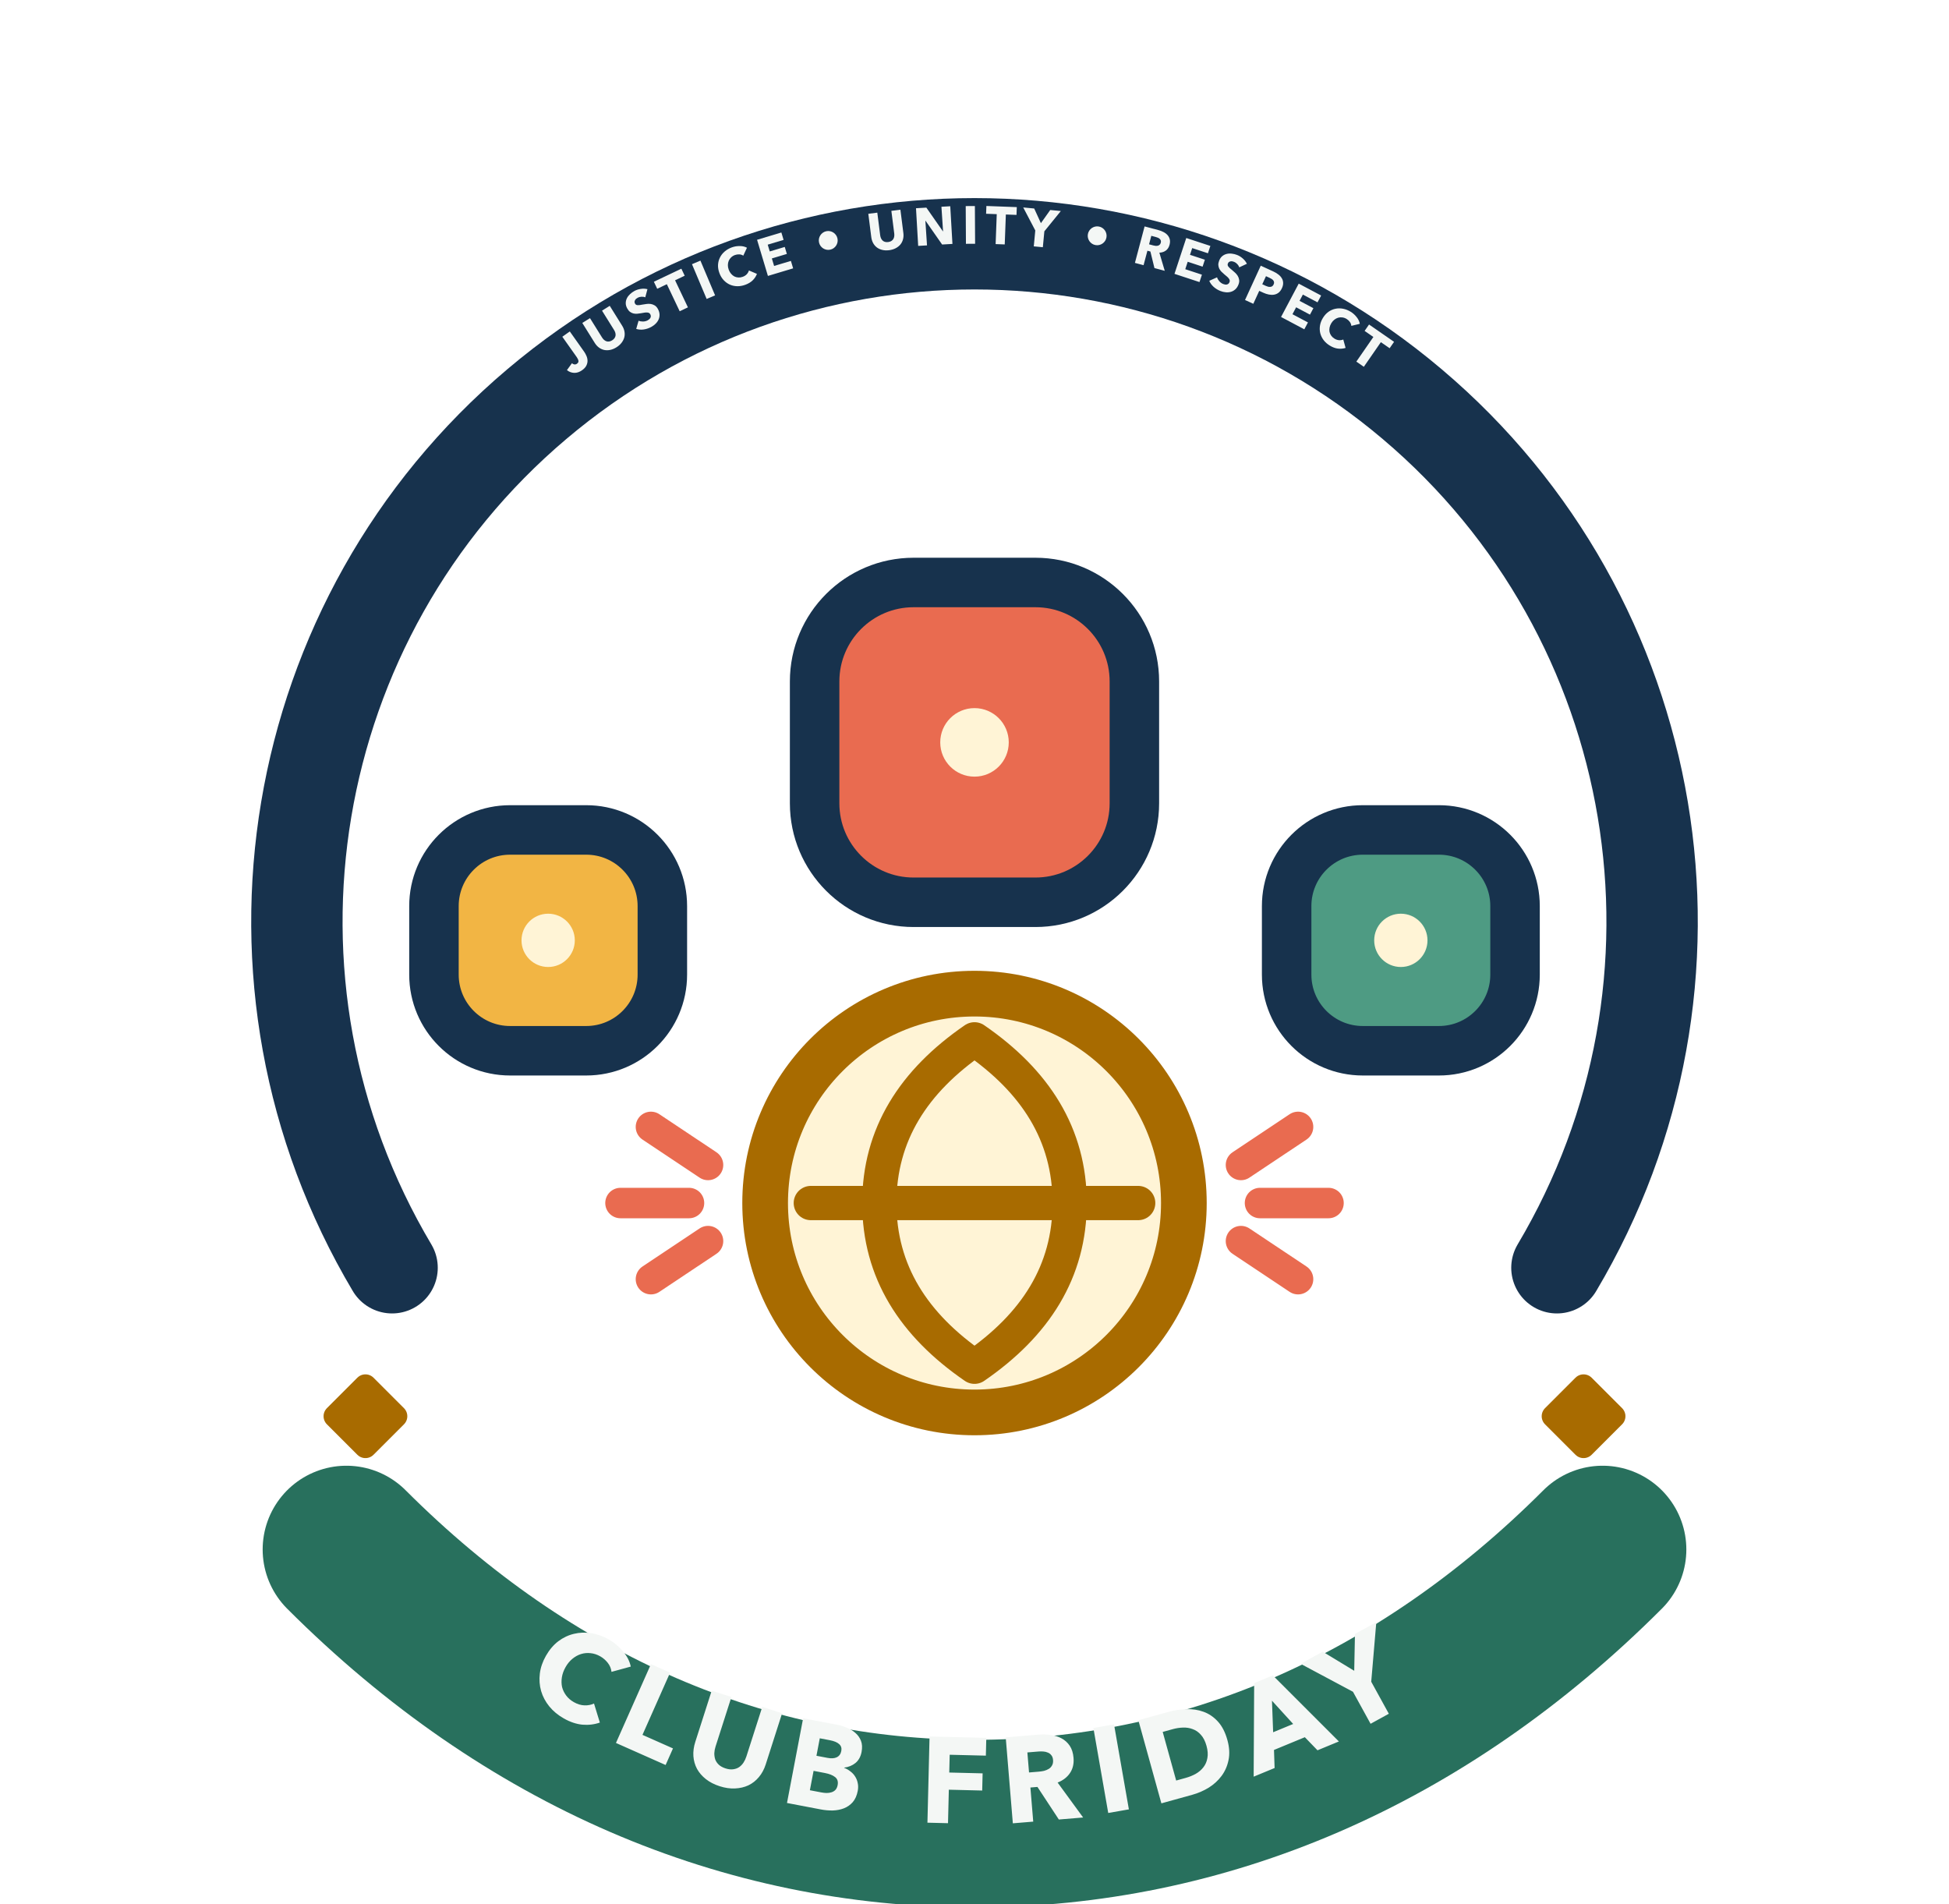
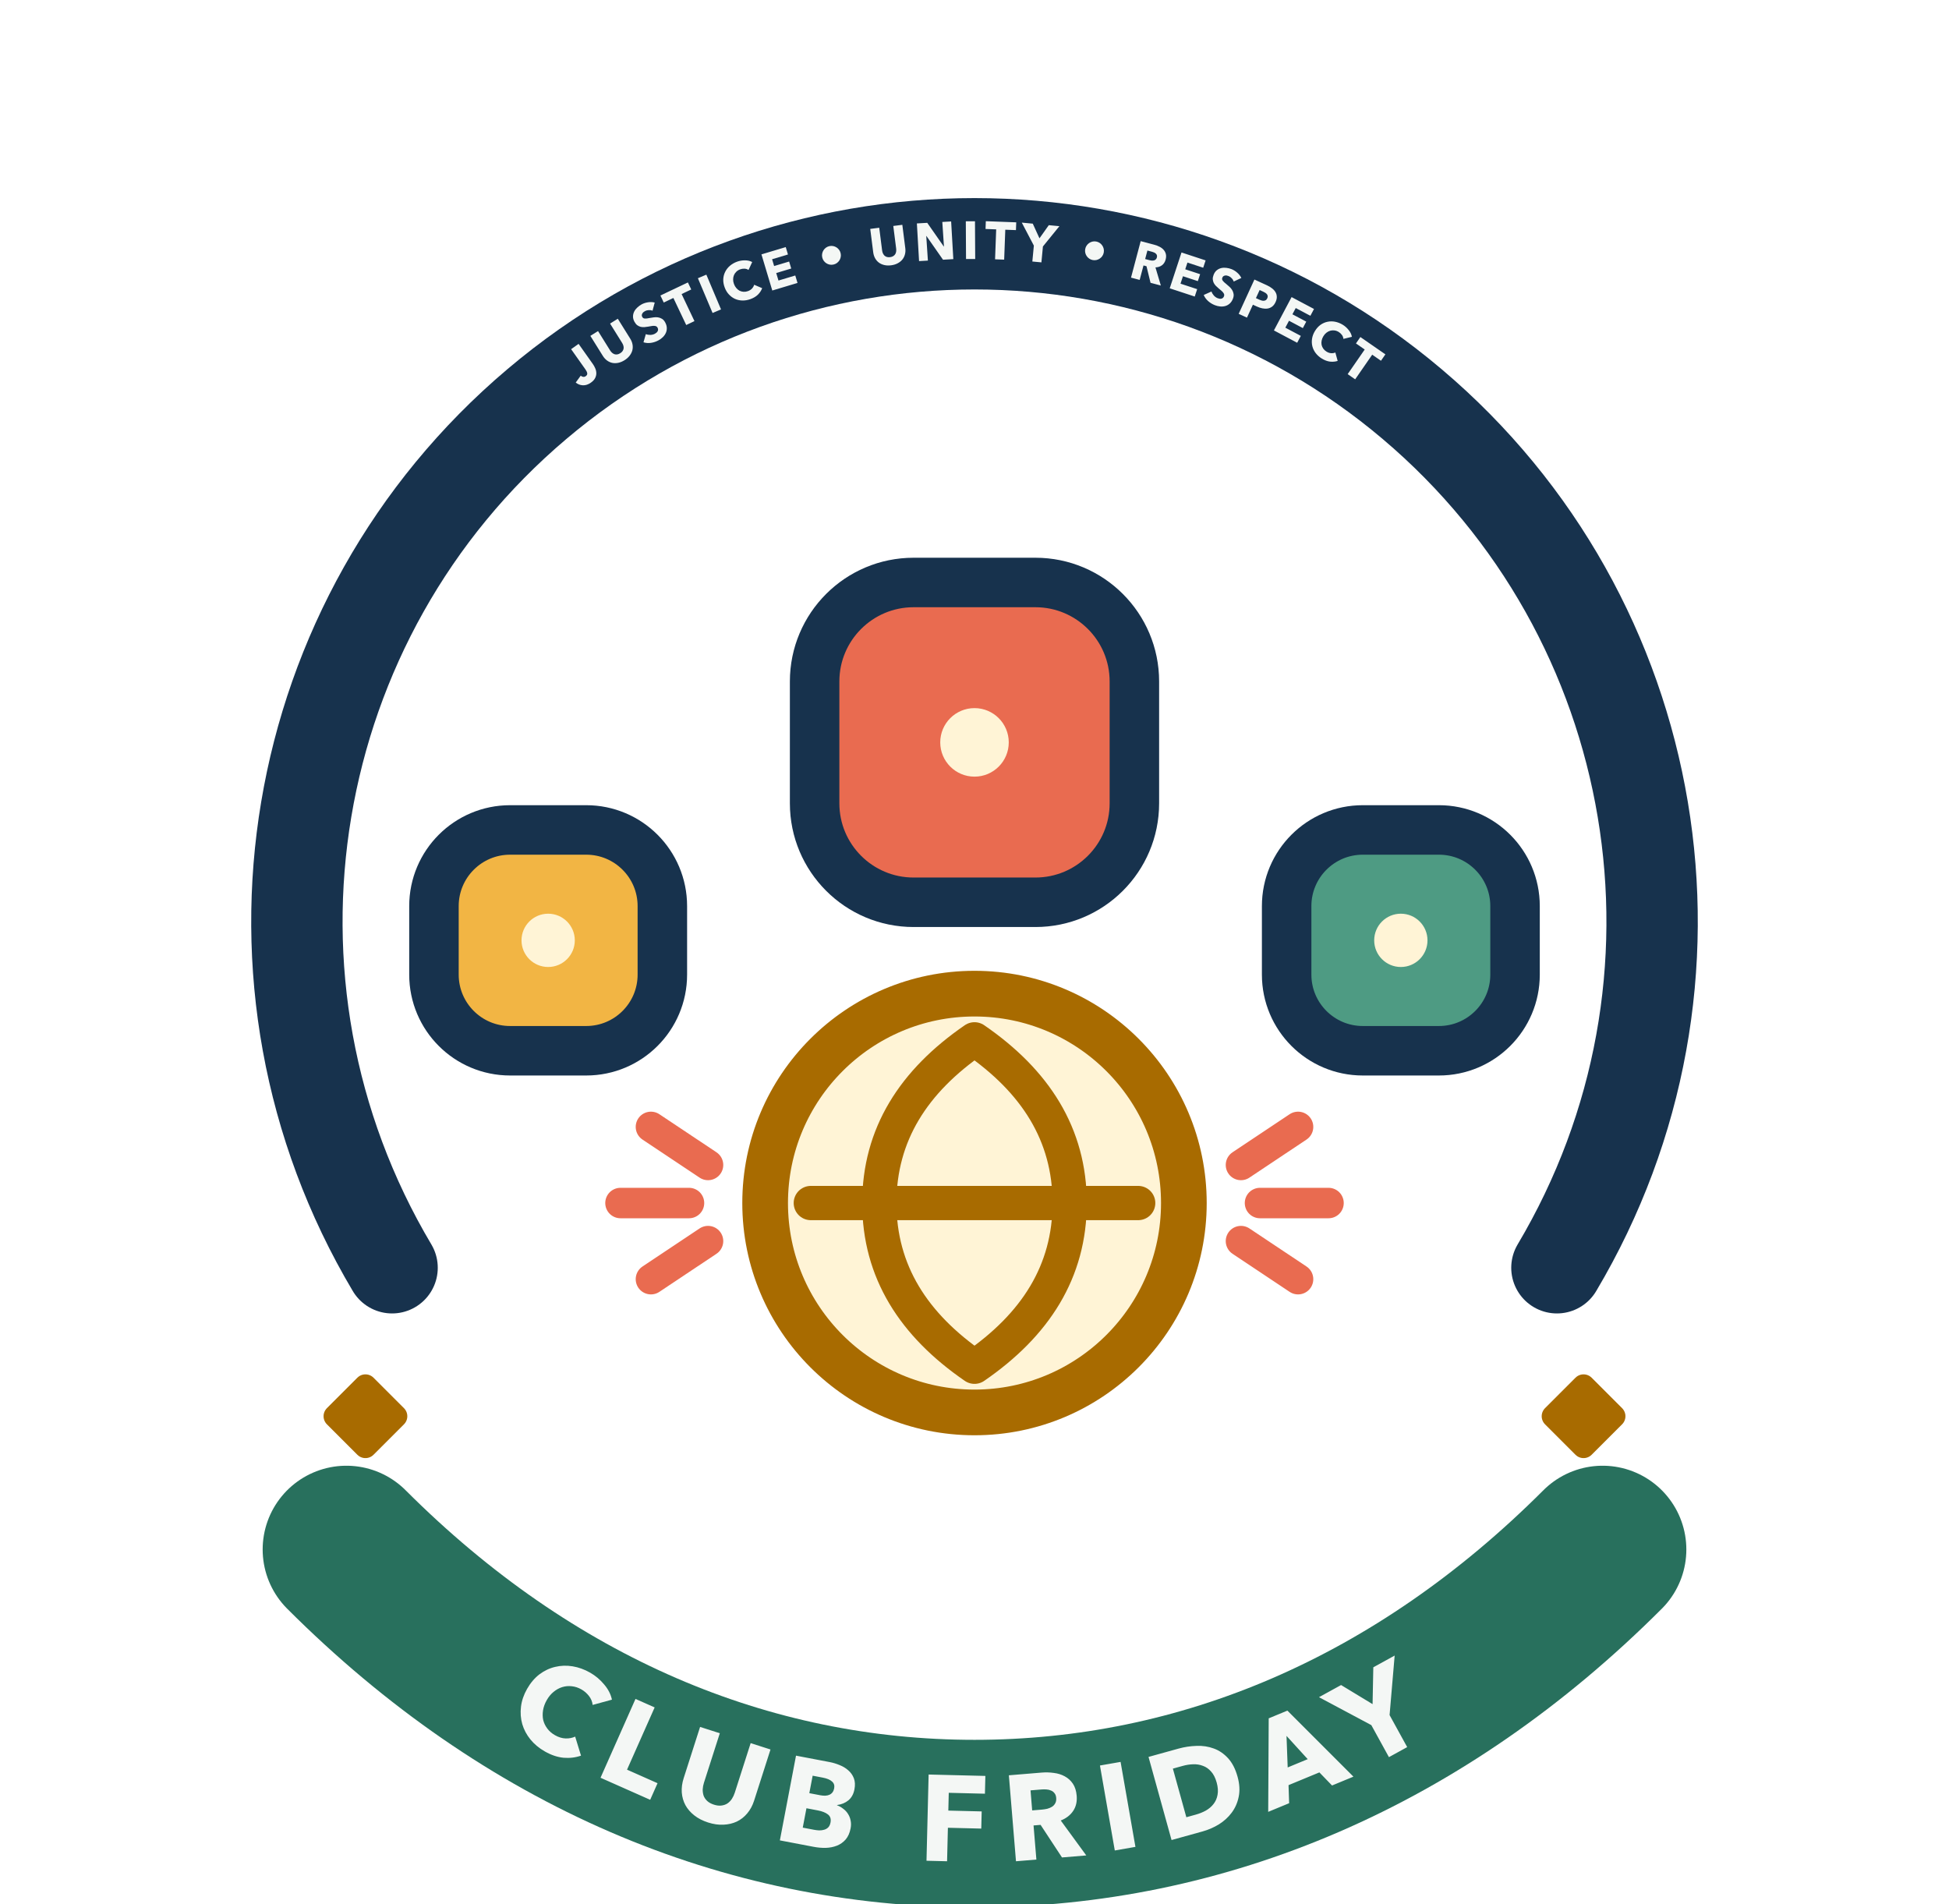
<svg xmlns="http://www.w3.org/2000/svg" viewBox="0 0 512 500" role="img" aria-labelledby="title desc" version="1.1" id="svg15">
  <g stroke="#17324D" stroke-width="13" stroke-linecap="round" stroke-linejoin="round" id="g8">
    <path fill="none" stroke="#17324D" d="M103 333a178 178 0 1 1 306 0" id="path1" />
    <g id="younger-member" aria-label="younger-member">
      <rect x="114" y="218" width="60" height="58" rx="20" fill="#F2B544" stroke="#17324D" id="rect1" />
      <circle cx="144" cy="247" r="7" fill="#FFF4D6" stroke="none" id="circle1" />
    </g>
    <g id="adult-member" aria-label="adult-member">
      <rect x="214" y="153" width="84" height="84" rx="26" fill="#E96B50" stroke="#17324D" id="rect2" />
      <circle cx="256" cy="195" r="9" fill="#FFF4D6" stroke="none" id="circle2" />
    </g>
    <g id="older-member" aria-label="older-member">
      <rect x="338" y="218" width="60" height="58" rx="20" fill="#4E9B83" stroke="#17324D" id="rect3" />
      <circle cx="368" cy="247" r="7" fill="#FFF4D6" stroke="none" id="circle3" />
    </g>
    <circle cx="256" cy="316" r="55" fill="#FFF4D6" stroke="#A86B00" stroke-width="12" id="circle4" />
    <path fill="none" stroke="#A86B00" stroke-width="9" d="M256 273c-16 11-25 25-25 43s9 32 25 43m0-86c16 11 25 25 25 43s-9 32-25 43m-43-43h86" id="path4" />
    <path fill="none" stroke="#E96B50" stroke-width="8" d="M181 316h-18M186 306l-15-10M186 326l-15 10M331 316h18M326 306l15-10M326 326l15 10" id="path5" />
    <path fill="none" stroke="#28705D" d="M91 407c48 48 105 72 165 72s117-24 165-72" id="path6" />
    <path fill="#A86B00" stroke="#A86B00" stroke-width="6" d="m96 364 8 8-8 8-8-8z" id="path7" />
    <path fill="#A86B00" stroke="#A86B00" stroke-width="6" d="m416 364 8 8-8 8-8-8z" id="path8" />
  </g>
  <defs id="defs8">
    <path id="motto-arc" d="M103 333a178 178 0 1 1 306 0" />
    <path id="name-arc" d="M91 407c48 48 105 72 165 72s117-24 165-72" />
  </defs>
  <path d="M103 333a178 178 0 1 1 306 0" fill="none" stroke="#17324D" stroke-width="24" stroke-linecap="round" id="path9" />
  <path d="M91 407c48 48 105 72 165 72s117-24 165-72" fill="none" stroke="#28705D" stroke-width="44" stroke-linecap="round" id="path10" />
  <g font-family="Avenir Next, Trebuchet MS, Arial, sans-serif" text-anchor="middle" id="g15">
    <g id="text14" style="font-weight:700;font-size:14px;letter-spacing:1.5" aria-label="JUSTICE•UNITY•RESPECT">
-       <path style="fill:#f4f7f5" d="m 153.457,92.387 q 0.34,0.48 0.597,1.087 0.269,0.598 0.287,1.254 0.022,0.636 -0.302,1.294 -0.312,0.65 -1.135,1.232 -1.029,0.728 -2.086,0.687 -1.066,-0.052 -1.885,-0.724 l 1.313,-1.804 q 0.306,0.263 0.65,0.312 0.355,0.041 0.663,-0.178 0.48,-0.34 0.394,-0.776 -0.074,-0.445 -0.455,-0.982 l -3.777,-5.337 1.966,-1.391 3.769,5.325 z m 9.99,-6.817 q 0.474,0.76 0.605,1.553 0.136,0.773 -0.058,1.521 -0.201,0.736 -0.723,1.408 -0.51,0.664 -1.329,1.175 -0.832,0.519 -1.652,0.684 -0.821,0.165 -1.558,0.015 -0.745,-0.163 -1.379,-0.625 -0.642,-0.474 -1.116,-1.234 l -3.267,-5.239 2.02,-1.259 3.163,5.073 q 0.215,0.345 0.491,0.602 0.288,0.25 0.621,0.388 0.338,0.119 0.724,0.076 0.398,-0.05 0.825,-0.317 0.428,-0.267 0.636,-0.594 0.22,-0.335 0.262,-0.691 0.035,-0.368 -0.075,-0.729 -0.109,-0.361 -0.324,-0.705 l -3.163,-5.073 2.031,-1.267 3.267,5.239 z m 6.065,-7.47 q -0.458,-0.198 -1.008,-0.154 -0.544,0.025 -0.95,0.245 -0.209,0.114 -0.411,0.271 -0.189,0.15 -0.301,0.355 -0.119,0.192 -0.148,0.431 -0.024,0.22 0.116,0.478 0.12,0.221 0.287,0.322 0.179,0.094 0.411,0.111 0.245,0.011 0.544,-0.025 0.293,-0.047 0.654,-0.116 0.523,-0.093 1.103,-0.169 0.573,-0.088 1.127,-0.007 0.554,0.082 1.053,0.384 0.492,0.29 0.846,0.942 0.407,0.751 0.425,1.458 0.023,0.688 -0.251,1.299 -0.274,0.611 -0.783,1.11 -0.509,0.5 -1.149,0.847 -0.935,0.508 -1.982,0.662 -1.054,0.142 -1.96,-0.147 l 0.616,-2.151 q 0.534,0.22 1.197,0.21 0.669,-0.029 1.186,-0.309 0.234,-0.127 0.429,-0.296 0.195,-0.169 0.295,-0.367 0.112,-0.204 0.11,-0.442 -0.002,-0.238 -0.142,-0.496 -0.134,-0.246 -0.35,-0.352 -0.217,-0.105 -0.524,-0.114 -0.302,-0.027 -0.706,0.049 -0.399,0.057 -0.903,0.156 -0.492,0.092 -0.998,0.128 -0.494,0.029 -0.967,-0.08 -0.468,-0.128 -0.885,-0.427 -0.412,-0.318 -0.732,-0.909 -0.394,-0.726 -0.379,-1.403 0.015,-0.677 0.314,-1.27 0.299,-0.593 0.822,-1.068 0.516,-0.487 1.131,-0.821 0.738,-0.401 1.648,-0.544 0.922,-0.15 1.788,0.065 z m 7.83,-4.475 3.375,7.107 -2.163,1.027 -3.375,-7.107 -2.529,1.201 -0.877,-1.846 7.221,-3.43 0.877,1.846 z m 8.296,4.901 -3.856,-9.131 2.218,-0.937 3.856,9.131 z m 13.21,-6.586 q -0.358,0.936 -1.11,1.689 -0.758,0.74 -1.941,1.174 -1.078,0.395 -2.128,0.377 -1.037,-0.022 -1.944,-0.421 -0.911,-0.412 -1.625,-1.179 -0.714,-0.767 -1.114,-1.858 -0.41,-1.117 -0.361,-2.164 0.062,-1.052 0.514,-1.933 0.447,-0.895 1.242,-1.574 0.795,-0.679 1.86,-1.069 0.986,-0.361 2.062,-0.353 1.085,-0.01 1.922,0.444 l -0.966,2.084 q -0.474,-0.318 -1.064,-0.341 -0.59,-0.022 -1.129,0.175 -0.592,0.217 -1.009,0.623 -0.409,0.389 -0.624,0.9 -0.215,0.511 -0.22,1.109 -0.009,0.585 0.217,1.203 0.231,0.631 0.621,1.084 0.39,0.454 0.871,0.709 0.49,0.238 1.053,0.27 0.563,0.032 1.142,-0.18 0.67,-0.246 1.074,-0.692 0.403,-0.446 0.551,-0.977 l 2.104,0.899 z m 2.883,0.537 -2.85,-9.493 6.383,-1.916 0.584,1.944 -4.17,1.252 0.535,1.783 3.942,-1.183 0.551,1.837 -3.942,1.183 0.592,1.971 4.412,-1.324 0.588,1.958 z" id="path15" />
-       <path style="fill:#f4f7f5" d="m 220,62.637 q 0.109,0.506 0.011,0.986 -0.098,0.479 -0.355,0.878 -0.258,0.399 -0.655,0.685 -0.397,0.286 -0.903,0.395 -0.506,0.109 -0.986,0.011 -0.479,-0.098 -0.878,-0.355 -0.399,-0.258 -0.685,-0.655 -0.286,-0.397 -0.395,-0.903 -0.109,-0.506 -0.011,-0.986 0.098,-0.479 0.355,-0.878 0.258,-0.399 0.655,-0.685 0.397,-0.286 0.903,-0.395 0.506,-0.109 0.986,-0.011 0.479,0.098 0.878,0.355 0.399,0.258 0.685,0.655 0.286,0.397 0.395,0.903 z" id="path16" />
-       <path style="fill:#f4f7f5" d="m 237.314,61.208 q 0.113,0.889 -0.099,1.664 -0.2,0.759 -0.688,1.358 -0.49,0.584 -1.245,0.977 -0.741,0.39 -1.699,0.512 -0.972,0.124 -1.787,-0.069 -0.815,-0.193 -1.422,-0.638 -0.609,-0.459 -0.992,-1.144 -0.385,-0.699 -0.498,-1.588 l -0.778,-6.125 2.361,-0.3 0.754,5.93 q 0.051,0.403 0.194,0.752 0.157,0.347 0.402,0.612 0.258,0.25 0.626,0.372 0.382,0.121 0.882,0.057 0.5,-0.064 0.826,-0.274 0.34,-0.213 0.527,-0.519 0.185,-0.32 0.236,-0.693 0.051,-0.373 1.7e-4,-0.776 l -0.754,-5.93 2.375,-0.302 0.778,6.125 z m 10.18,3.019 -4.358,-6.24 -0.042,0.002 0.431,6.468 -2.32,0.134 -0.573,-9.895 2.725,-0.158 4.343,6.227 0.042,-0.002 -0.43,-6.454 2.32,-0.134 0.573,9.895 z m 6.257,-0.184 -0.058,-9.912 2.408,-0.014 0.058,9.912 z m 10.486,-7.7 -0.295,7.862 -2.392,-0.09 0.295,-7.862 -2.798,-0.105 0.076,-2.043 7.988,0.299 -0.076,2.043 z m 10.114,4.413 -0.397,4.181 -2.383,-0.226 0.397,-4.181 -3.168,-6.038 2.885,0.274 1.758,3.851 2.451,-3.452 2.787,0.264 z" id="path17" />
-       <path style="fill:#f4f7f5" d="m 290.662,62.373 q -0.091,0.51 -0.363,0.916 -0.272,0.406 -0.662,0.678 -0.39,0.272 -0.865,0.386 -0.476,0.114 -0.985,0.023 -0.51,-0.091 -0.916,-0.363 -0.406,-0.272 -0.678,-0.662 -0.272,-0.39 -0.386,-0.865 -0.114,-0.476 -0.023,-0.985 0.091,-0.51 0.363,-0.916 0.272,-0.406 0.662,-0.678 0.39,-0.272 0.865,-0.386 0.476,-0.114 0.985,-0.023 0.51,0.091 0.916,0.363 0.406,0.272 0.678,0.662 0.272,0.39 0.386,0.865 0.114,0.476 0.023,0.985 z" id="path18" />
-       <path style="fill:#f4f7f5" d="m 303.271,70.416 -1.062,-4.352 -0.785,-0.208 -1.009,3.802 -2.273,-0.603 2.542,-9.581 3.654,0.969 q 0.69,0.183 1.3,0.504 0.627,0.311 1.052,0.786 0.438,0.478 0.602,1.116 0.164,0.637 -0.055,1.463 -0.258,0.974 -0.962,1.497 -0.704,0.523 -1.713,0.56 l 1.416,4.764 z m 1.668,-6.669 q 0.09,-0.338 -0.005,-0.581 -0.078,-0.252 -0.279,-0.422 -0.184,-0.179 -0.458,-0.295 -0.26,-0.112 -0.517,-0.181 l -1.231,-0.327 -0.592,2.233 1.096,0.291 q 0.284,0.075 0.593,0.114 0.312,0.025 0.588,-0.032 0.276,-0.057 0.486,-0.248 0.223,-0.187 0.32,-0.552 z m 3.595,8.184 3.096,-9.416 6.331,2.082 -0.634,1.928 -4.136,-1.36 -0.582,1.769 3.91,1.286 -0.599,1.822 -3.91,-1.286 -0.643,1.955 4.376,1.439 -0.638,1.942 z m 17.016,-1.702 q -0.144,-0.477 -0.531,-0.87 -0.369,-0.4 -0.8,-0.569 -0.222,-0.087 -0.472,-0.14 -0.237,-0.048 -0.465,-0.002 -0.223,0.033 -0.425,0.164 -0.184,0.124 -0.291,0.397 -0.092,0.235 -0.062,0.427 0.043,0.197 0.18,0.386 0.15,0.194 0.369,0.4 0.225,0.193 0.51,0.425 0.408,0.34 0.84,0.735 0.437,0.382 0.732,0.858 0.295,0.476 0.385,1.053 0.095,0.563 -0.175,1.254 -0.311,0.795 -0.841,1.264 -0.511,0.461 -1.155,0.645 -0.643,0.184 -1.354,0.116 -0.71,-0.068 -1.388,-0.333 -0.991,-0.388 -1.784,-1.089 -0.788,-0.714 -1.15,-1.593 l 2.042,-0.914 q 0.176,0.55 0.611,1.051 0.453,0.493 1.001,0.708 0.248,0.097 0.503,0.137 0.255,0.04 0.47,-0.011 0.228,-0.046 0.409,-0.201 0.181,-0.155 0.288,-0.428 0.102,-0.261 0.043,-0.494 -0.059,-0.234 -0.25,-0.474 -0.173,-0.248 -0.492,-0.509 -0.301,-0.268 -0.701,-0.59 -0.387,-0.317 -0.741,-0.681 -0.341,-0.359 -0.562,-0.791 -0.203,-0.44 -0.244,-0.952 -0.022,-0.52 0.223,-1.146 0.301,-0.769 0.828,-1.194 0.527,-0.425 1.173,-0.578 0.646,-0.153 1.346,-0.059 0.705,0.081 1.357,0.336 0.782,0.306 1.478,0.91 0.709,0.608 1.102,1.409 z m 11.211,5.469 q -0.362,0.789 -0.906,1.202 -0.538,0.4 -1.186,0.503 -0.648,0.103 -1.367,-0.042 -0.719,-0.145 -1.419,-0.466 l -1.082,-0.496 -1.558,3.398 -2.176,-0.998 4.133,-9.009 3.309,1.518 q 0.738,0.339 1.304,0.783 0.585,0.438 0.904,0.984 0.338,0.54 0.36,1.197 0.041,0.65 -0.315,1.426 z m -2.182,-0.985 q 0.146,-0.318 0.112,-0.58 -0.034,-0.262 -0.198,-0.476 -0.164,-0.214 -0.426,-0.38 -0.25,-0.161 -0.542,-0.295 l -0.954,-0.438 -0.975,2.125 0.916,0.42 q 0.305,0.14 0.609,0.218 0.303,0.078 0.578,0.049 0.287,-0.022 0.508,-0.167 0.226,-0.158 0.372,-0.476 z m 1.951,8.546 4.643,-8.757 5.888,3.122 -0.951,1.793 -3.847,-2.04 -0.872,1.645 3.636,1.928 -0.898,1.695 -3.636,-1.928 -0.964,1.818 4.069,2.158 -0.957,1.806 z m 16.956,8.126 q -0.955,0.303 -2.013,0.184 -1.051,-0.132 -2.127,-0.787 -0.981,-0.597 -1.621,-1.43 -0.628,-0.825 -0.882,-1.783 -0.246,-0.969 -0.09,-2.005 0.156,-1.036 0.76,-2.029 0.619,-1.016 1.468,-1.63 0.861,-0.607 1.832,-0.802 0.979,-0.207 2.005,-0.009 1.026,0.199 1.995,0.789 0.897,0.546 1.561,1.393 0.684,0.842 0.85,1.78 l -2.232,0.542 q -0.047,-0.569 -0.397,-1.045 -0.35,-0.475 -0.84,-0.774 -0.538,-0.328 -1.116,-0.401 -0.559,-0.078 -1.093,0.072 -0.534,0.15 -1.005,0.519 -0.463,0.357 -0.806,0.919 -0.349,0.574 -0.461,1.161 -0.112,0.588 -0.012,1.124 0.119,0.531 0.445,0.992 0.326,0.461 0.852,0.781 0.61,0.371 1.21,0.409 0.6,0.038 1.108,-0.178 l 0.607,2.206 z m 9.268,-1.509 -4.477,6.47 -1.969,-1.362 4.477,-6.47 -2.302,-1.593 1.163,-1.681 6.573,4.549 -1.163,1.681 z" id="path19" />
+       <path style="fill:#f4f7f5" d="m 155.767,95.652 q 0.34,0.48 0.597,1.087 0.269,0.598 0.287,1.254 0.022,0.636 -0.302,1.294 -0.312,0.65 -1.135,1.232 -1.029,0.728 -2.086,0.687 -1.066,-0.052 -1.885,-0.724 l 1.313,-1.804 q 0.306,0.263 0.65,0.312 0.355,0.041 0.663,-0.178 0.48,-0.34 0.394,-0.776 -0.074,-0.445 -0.455,-0.982 l -3.777,-5.337 1.966,-1.391 3.769,5.325 z m 9.796,-6.688 q 0.474,0.76 0.605,1.553 0.136,0.773 -0.058,1.521 -0.201,0.736 -0.723,1.408 -0.51,0.664 -1.329,1.175 -0.832,0.519 -1.652,0.684 -0.821,0.165 -1.558,0.015 -0.745,-0.163 -1.379,-0.625 -0.642,-0.474 -1.116,-1.234 l -3.267,-5.239 2.02,-1.259 3.163,5.073 q 0.215,0.345 0.491,0.602 0.288,0.25 0.621,0.388 0.338,0.119 0.724,0.076 0.398,-0.05 0.825,-0.317 0.428,-0.267 0.636,-0.594 0.22,-0.335 0.262,-0.691 0.035,-0.368 -0.075,-0.729 -0.109,-0.361 -0.324,-0.705 l -3.163,-5.073 2.031,-1.267 3.267,5.239 z m 5.857,-7.349 q -0.458,-0.198 -1.008,-0.154 -0.544,0.025 -0.95,0.245 -0.209,0.114 -0.411,0.271 -0.189,0.15 -0.301,0.355 -0.119,0.192 -0.148,0.431 -0.024,0.22 0.116,0.478 0.12,0.221 0.287,0.322 0.179,0.094 0.411,0.111 0.245,0.011 0.544,-0.025 0.293,-0.047 0.654,-0.116 0.523,-0.093 1.103,-0.169 0.573,-0.088 1.127,-0.007 0.554,0.082 1.053,0.384 0.492,0.29 0.846,0.942 0.407,0.751 0.425,1.458 0.023,0.688 -0.251,1.299 -0.274,0.611 -0.783,1.11 -0.509,0.5 -1.149,0.847 -0.935,0.508 -1.982,0.662 -1.054,0.142 -1.96,-0.147 l 0.616,-2.151 q 0.534,0.22 1.197,0.21 0.669,-0.029 1.186,-0.309 0.234,-0.127 0.429,-0.296 0.195,-0.169 0.295,-0.367 0.112,-0.204 0.11,-0.442 -0.002,-0.238 -0.142,-0.496 -0.134,-0.246 -0.35,-0.352 -0.217,-0.105 -0.524,-0.114 -0.302,-0.027 -0.706,0.049 -0.399,0.057 -0.903,0.156 -0.492,0.092 -0.998,0.128 -0.494,0.029 -0.967,-0.08 -0.468,-0.128 -0.885,-0.427 -0.412,-0.318 -0.732,-0.909 -0.394,-0.726 -0.379,-1.403 0.015,-0.677 0.314,-1.27 0.299,-0.593 0.822,-1.068 0.516,-0.487 1.131,-0.821 0.738,-0.401 1.648,-0.544 0.922,-0.15 1.788,0.065 z m 7.638,-4.377 3.375,7.107 -2.163,1.027 -3.375,-7.107 -2.529,1.201 -0.877,-1.846 7.221,-3.43 0.877,1.846 z m 8.136,4.973 -3.856,-9.131 2.218,-0.937 3.856,9.131 z M 200.224,75.696 q -0.358,0.936 -1.11,1.689 -0.758,0.74 -1.941,1.174 -1.078,0.395 -2.128,0.377 -1.037,-0.022 -1.944,-0.421 -0.911,-0.412 -1.625,-1.179 -0.714,-0.767 -1.113,-1.858 -0.41,-1.117 -0.361,-2.164 0.062,-1.052 0.514,-1.933 0.447,-0.895 1.242,-1.574 0.795,-0.679 1.86,-1.069 0.986,-0.361 2.062,-0.353 1.085,-0.01 1.922,0.444 l -0.966,2.084 q -0.474,-0.318 -1.064,-0.341 -0.59,-0.022 -1.129,0.175 -0.592,0.217 -1.009,0.623 -0.409,0.389 -0.624,0.9 -0.215,0.511 -0.22,1.109 -0.009,0.585 0.217,1.203 0.231,0.631 0.621,1.084 0.39,0.454 0.871,0.709 0.49,0.238 1.053,0.27 0.563,0.032 1.142,-0.18 0.67,-0.246 1.074,-0.692 0.403,-0.446 0.551,-0.977 l 2.104,0.899 z m 2.656,0.613 -2.85,-9.493 6.383,-1.916 0.584,1.944 -4.17,1.252 0.535,1.783 3.942,-1.183 0.551,1.837 -3.942,1.183 0.592,1.971 4.412,-1.324 0.588,1.958 z" id="path15" />
+       <path style="fill:#f4f7f5" d="m 220.84,66.548 q 0.109,0.506 0.011,0.986 -0.098,0.479 -0.355,0.878 -0.258,0.399 -0.655,0.685 -0.397,0.286 -0.903,0.395 -0.506,0.109 -0.986,0.011 -0.479,-0.098 -0.878,-0.355 -0.399,-0.258 -0.685,-0.655 -0.286,-0.397 -0.395,-0.903 -0.109,-0.506 -0.011,-0.986 0.098,-0.479 0.355,-0.878 0.258,-0.399 0.655,-0.685 0.397,-0.286 0.903,-0.395 0.506,-0.109 0.986,-0.011 0.479,0.098 0.878,0.355 0.399,0.258 0.685,0.655 0.286,0.397 0.395,0.903 z" id="path16" />
+       <path style="fill:#f4f7f5" d="m 237.819,65.176 q 0.113,0.889 -0.099,1.664 -0.2,0.759 -0.688,1.358 -0.49,0.584 -1.245,0.977 -0.741,0.39 -1.699,0.512 -0.972,0.124 -1.787,-0.069 -0.815,-0.193 -1.422,-0.638 -0.609,-0.459 -0.992,-1.144 -0.385,-0.699 -0.498,-1.588 l -0.778,-6.125 2.361,-0.3 0.754,5.93 q 0.051,0.403 0.194,0.752 0.157,0.347 0.402,0.612 0.258,0.25 0.626,0.372 0.382,0.121 0.882,0.057 0.5,-0.064 0.826,-0.274 0.34,-0.213 0.527,-0.519 0.185,-0.32 0.236,-0.693 0.051,-0.373 1.6e-4,-0.776 l -0.754,-5.93 2.375,-0.302 0.778,6.125 z m 9.907,3.044 -4.358,-6.24 -0.042,0.002 0.431,6.468 -2.32,0.134 -0.573,-9.895 2.725,-0.158 4.343,6.227 0.042,-0.002 -0.43,-6.454 2.32,-0.134 0.573,9.895 z m 6.05,-0.178 -0.058,-9.912 2.408,-0.014 0.058,9.912 z m 10.313,-7.703 -0.295,7.862 -2.392,-0.09 0.295,-7.862 -2.798,-0.105 0.076,-2.043 7.988,0.299 -0.076,2.043 z m 9.886,4.398 -0.397,4.181 -2.383,-0.226 0.397,-4.181 -3.168,-6.038 2.885,0.274 1.758,3.851 2.451,-3.452 2.787,0.264 z" id="path17" />
+       <path style="fill:#f4f7f5" d="m 289.958,66.311 q -0.091,0.51 -0.363,0.916 -0.272,0.406 -0.662,0.678 -0.39,0.272 -0.865,0.386 -0.476,0.114 -0.985,0.023 -0.51,-0.091 -0.916,-0.363 -0.406,-0.272 -0.678,-0.662 -0.272,-0.39 -0.386,-0.865 -0.114,-0.476 -0.023,-0.985 0.091,-0.51 0.363,-0.916 0.272,-0.406 0.662,-0.678 0.39,-0.272 0.865,-0.386 0.476,-0.114 0.985,-0.023 0.51,0.091 0.916,0.363 0.406,0.272 0.678,0.662 0.272,0.39 0.386,0.865 0.114,0.476 0.023,0.985 z" id="path18" />
+       <path style="fill:#f4f7f5" d="m 302.245,74.283 -1.062,-4.352 -0.785,-0.208 -1.009,3.802 -2.273,-0.603 2.542,-9.581 3.654,0.969 q 0.69,0.183 1.3,0.504 0.627,0.311 1.052,0.786 0.438,0.478 0.602,1.116 0.164,0.637 -0.055,1.463 -0.258,0.974 -0.962,1.497 -0.704,0.523 -1.713,0.56 l 1.416,4.764 z m 1.668,-6.669 q 0.09,-0.338 -0.005,-0.581 -0.078,-0.252 -0.279,-0.422 -0.184,-0.179 -0.458,-0.295 -0.26,-0.112 -0.517,-0.181 l -1.231,-0.327 -0.592,2.233 1.096,0.291 q 0.284,0.075 0.593,0.114 0.312,0.025 0.588,-0.032 0.276,-0.057 0.486,-0.248 0.223,-0.187 0.32,-0.552 z m 3.372,8.118 3.096,-9.416 6.331,2.082 -0.634,1.928 -4.136,-1.36 -0.582,1.769 3.91,1.286 -0.599,1.822 -3.91,-1.286 -0.643,1.955 4.376,1.439 -0.638,1.942 z m 16.807,-1.778 q -0.144,-0.477 -0.531,-0.87 -0.369,-0.4 -0.8,-0.569 -0.222,-0.087 -0.472,-0.14 -0.237,-0.048 -0.465,-0.002 -0.223,0.033 -0.425,0.164 -0.184,0.124 -0.291,0.397 -0.092,0.235 -0.062,0.427 0.043,0.197 0.18,0.386 0.15,0.194 0.369,0.4 0.225,0.193 0.51,0.425 0.408,0.34 0.84,0.735 0.437,0.382 0.732,0.858 0.295,0.476 0.385,1.053 0.095,0.563 -0.175,1.254 -0.311,0.795 -0.841,1.264 -0.511,0.461 -1.155,0.645 -0.643,0.184 -1.354,0.116 -0.71,-0.068 -1.388,-0.333 -0.991,-0.388 -1.784,-1.089 -0.788,-0.714 -1.15,-1.593 l 2.042,-0.914 q 0.176,0.55 0.611,1.051 0.453,0.493 1.001,0.708 0.248,0.097 0.503,0.137 0.255,0.04 0.47,-0.011 0.228,-0.046 0.409,-0.201 0.181,-0.155 0.288,-0.428 0.102,-0.261 0.043,-0.494 -0.059,-0.234 -0.25,-0.474 -0.173,-0.248 -0.492,-0.509 -0.301,-0.268 -0.701,-0.59 -0.387,-0.317 -0.741,-0.681 -0.341,-0.359 -0.562,-0.791 -0.203,-0.44 -0.244,-0.952 -0.022,-0.52 0.223,-1.146 0.301,-0.769 0.828,-1.194 0.527,-0.425 1.173,-0.578 0.646,-0.153 1.346,-0.059 0.705,0.081 1.357,0.336 0.782,0.306 1.478,0.91 0.709,0.608 1.102,1.409 z m 11.002,5.381 q -0.362,0.789 -0.906,1.202 -0.538,0.4 -1.186,0.503 -0.648,0.103 -1.367,-0.042 -0.719,-0.145 -1.419,-0.466 l -1.082,-0.496 -1.558,3.398 -2.176,-0.998 4.133,-9.009 3.309,1.518 q 0.738,0.339 1.304,0.783 0.585,0.438 0.904,0.984 0.338,0.54 0.36,1.197 0.041,0.65 -0.315,1.426 z m -2.182,-0.985 q 0.146,-0.318 0.112,-0.58 -0.034,-0.262 -0.198,-0.476 -0.164,-0.214 -0.426,-0.38 -0.25,-0.161 -0.542,-0.295 l -0.954,-0.438 -0.975,2.125 0.916,0.42 q 0.305,0.14 0.609,0.218 0.303,0.078 0.578,0.049 0.287,-0.022 0.508,-0.167 0.226,-0.158 0.372,-0.476 z m 1.744,8.444 4.643,-8.757 5.888,3.122 -0.951,1.793 -3.847,-2.04 -0.872,1.645 3.636,1.928 -0.898,1.695 -3.636,-1.928 -0.964,1.818 4.069,2.158 -0.957,1.806 z m 16.749,8.008 q -0.955,0.303 -2.013,0.184 -1.051,-0.132 -2.127,-0.787 -0.981,-0.597 -1.621,-1.43 -0.628,-0.825 -0.882,-1.783 -0.246,-0.969 -0.09,-2.005 0.156,-1.036 0.76,-2.029 0.619,-1.016 1.468,-1.63 0.861,-0.607 1.832,-0.802 0.979,-0.207 2.005,-0.009 1.026,0.199 1.995,0.789 0.897,0.546 1.561,1.393 0.684,0.842 0.85,1.78 l -2.232,0.542 q -0.047,-0.569 -0.397,-1.045 -0.35,-0.475 -0.84,-0.774 -0.538,-0.328 -1.116,-0.401 -0.559,-0.078 -1.093,0.072 -0.534,0.15 -1.005,0.519 -0.463,0.357 -0.806,0.919 -0.349,0.574 -0.461,1.161 -0.112,0.588 -0.012,1.124 0.119,0.531 0.445,0.992 0.326,0.461 0.852,0.781 0.61,0.371 1.21,0.409 0.6,0.038 1.108,-0.178 l 0.607,2.206 z m 9.073,-1.636 -4.477,6.47 -1.969,-1.362 4.477,-6.47 -2.302,-1.593 1.163,-1.681 6.573,4.549 -1.163,1.681 z" id="path19" />
    </g>
-     <path d="m 157.582,452.466 q -2.162,0.757 -4.588,0.553 -2.41,-0.231 -4.912,-1.657 -2.28,-1.299 -3.798,-3.159 -1.491,-1.844 -2.132,-4.014 -0.626,-2.198 -0.339,-4.576 0.287,-2.378 1.602,-4.685 1.347,-2.363 3.246,-3.822 1.927,-1.443 4.133,-1.954 2.222,-0.538 4.58,-0.152 2.358,0.386 4.61,1.669 2.085,1.188 3.659,3.08 1.618,1.879 2.061,4.01 l -5.063,1.387 q -0.144,-1.298 -0.975,-2.36 -0.831,-1.063 -1.971,-1.712 -1.251,-0.713 -2.577,-0.842 -1.282,-0.141 -2.492,0.237 -1.21,0.379 -2.261,1.253 -1.035,0.847 -1.78,2.153 -0.76,1.335 -0.977,2.684 -0.217,1.35 0.047,2.568 0.307,1.206 1.082,2.237 0.775,1.031 1.999,1.728 1.418,0.808 2.791,0.854 1.373,0.046 2.52,-0.479 l 1.534,4.999 z m 4.23,5.355 9.19,-20.708 5.031,2.233 -7.256,16.35 8.014,3.557 -1.934,4.358 z m 39.343,5.631 q -0.625,1.95 -1.813,3.351 -1.148,1.38 -2.738,2.147 -1.58,0.737 -3.522,0.82 -1.912,0.093 -4.014,-0.581 -2.133,-0.684 -3.635,-1.87 -1.501,-1.187 -2.329,-2.695 -0.817,-1.539 -0.95,-3.329 -0.122,-1.82 0.503,-3.77 l 4.306,-13.439 5.181,1.66 -4.17,13.012 q -0.283,0.884 -0.324,1.744 -0.01,0.87 0.242,1.657 0.292,0.766 0.937,1.376 0.675,0.62 1.772,0.971 1.097,0.352 1.976,0.23 0.909,-0.112 1.592,-0.565 0.693,-0.484 1.16,-1.208 0.467,-0.724 0.75,-1.608 l 4.17,-13.012 5.211,1.67 -4.306,13.439 z m 24.172,6.968 q -0.347,1.823 -1.31,2.943 -0.957,1.088 -2.295,1.615 -1.338,0.527 -2.944,0.579 -1.569,0.027 -3.172,-0.279 l -8.864,-1.69 4.242,-22.255 8.864,1.69 q 1.289,0.246 2.587,0.786 1.304,0.509 2.278,1.379 0.98,0.838 1.462,2.07 0.482,1.232 0.158,2.929 -0.353,1.855 -1.593,2.889 -1.234,1.003 -2.97,1.226 l -0.012,0.063 q 0.913,0.337 1.646,0.933 0.771,0.57 1.242,1.344 0.503,0.78 0.681,1.726 0.209,0.952 -2.4e-4,2.052 z m -4.319,-10.498 q 0.216,-1.132 -0.569,-1.802 -0.747,-0.696 -2.444,-1.02 l -2.64,-0.503 -0.875,4.589 2.892,0.551 q 1.509,0.288 2.44,-0.154 0.969,-0.467 1.196,-1.661 z m -0.961,8.971 q 0.264,-1.383 -0.672,-2.115 -0.935,-0.732 -2.664,-1.062 l -2.986,-0.569 -0.971,5.092 3.018,0.575 q 0.629,0.12 1.307,0.151 0.716,0.006 1.304,-0.175 0.62,-0.175 1.061,-0.612 0.448,-0.468 0.603,-1.286 z m 29.436,-7.975 -0.115,4.671 8.765,0.216 -0.111,4.511 -8.765,-0.216 -0.216,8.797 -5.406,-0.133 0.557,-22.649 14.908,0.367 -0.115,4.671 z m 28.675,17.01 -5.622,-8.557 -1.85,0.153 0.743,8.961 -5.358,0.444 -1.871,-22.579 8.61,-0.714 q 1.626,-0.135 3.186,0.089 1.589,0.189 2.867,0.886 1.31,0.694 2.152,1.941 0.842,1.247 1.003,3.192 0.19,2.296 -0.924,3.962 -1.114,1.666 -3.259,2.518 l 6.701,9.174 z m -1.521,-15.64 q -0.066,-0.797 -0.457,-1.247 -0.361,-0.484 -0.924,-0.694 -0.534,-0.245 -1.212,-0.285 -0.646,-0.043 -1.252,0.007 l -2.902,0.24 0.436,5.262 2.583,-0.214 q 0.67,-0.056 1.363,-0.209 0.691,-0.186 1.241,-0.52 0.55,-0.335 0.856,-0.906 0.338,-0.574 0.266,-1.435 z m 14.496,13.924 -3.901,-22.318 5.422,-0.948 3.901,22.318 z m 31.303,-19.156 q 0.795,2.868 0.296,5.264 -0.476,2.357 -1.858,4.201 -1.359,1.805 -3.37,3.059 -2.019,1.223 -4.27,1.847 l -8.141,2.256 -6.05,-21.833 7.895,-2.188 q 2.313,-0.641 4.718,-0.71 2.396,-0.1 4.505,0.678 2.1,0.746 3.76,2.544 1.66,1.798 2.515,4.882 z m -5.489,1.521 q -0.513,-1.85 -1.463,-2.882 -0.928,-1.071 -2.142,-1.498 -1.192,-0.467 -2.573,-0.416 -1.35,0.042 -2.707,0.418 l -2.621,0.726 3.538,12.767 2.498,-0.692 q 1.419,-0.393 2.628,-1.06 1.232,-0.707 2.014,-1.72 0.813,-1.022 1.057,-2.418 0.275,-1.404 -0.229,-3.224 z m 29.158,1.172 -3.325,-3.439 -8.104,3.348 0.16,4.746 -5.501,2.272 0.134,-24.568 4.91,-2.028 17.345,17.348 z m -11.96,-13.028 0.307,8.287 5.264,-2.175 z m 26.075,-4.984 4.626,8.412 -4.795,2.637 -4.626,-8.412 -13.75,-7.338 5.804,-3.192 8.274,5.018 0.193,-9.675 5.608,-3.084 z" id="text15" style="font-weight:800;font-size:32px;letter-spacing:4;fill:#f4f7f5" aria-label="CLUB FRIDAY" />
+     <path d="m 152.631,461.154 q -2.162,0.757 -4.588,0.553 -2.41,-0.231 -4.912,-1.657 -2.28,-1.299 -3.798,-3.159 -1.491,-1.844 -2.132,-4.014 -0.626,-2.198 -0.339,-4.576 0.287,-2.378 1.602,-4.685 1.347,-2.363 3.246,-3.822 1.927,-1.443 4.133,-1.954 2.222,-0.538 4.58,-0.152 2.358,0.386 4.61,1.669 2.085,1.188 3.659,3.08 1.618,1.879 2.061,4.01 l -5.063,1.387 q -0.144,-1.298 -0.975,-2.36 -0.831,-1.063 -1.971,-1.712 -1.251,-0.713 -2.577,-0.842 -1.282,-0.141 -2.492,0.237 -1.21,0.379 -2.261,1.253 -1.035,0.847 -1.78,2.153 -0.76,1.335 -0.977,2.684 -0.217,1.35 0.047,2.568 0.307,1.206 1.082,2.237 0.775,1.031 1.999,1.728 1.418,0.808 2.791,0.854 1.373,0.046 2.52,-0.479 l 1.534,4.999 z m 5.125,5.807 9.19,-20.708 5.031,2.233 -7.256,16.35 8.014,3.557 -1.934,4.358 z m 40.348,6.014 q -0.625,1.95 -1.813,3.351 -1.148,1.38 -2.738,2.147 -1.58,0.737 -3.522,0.82 -1.912,0.093 -4.014,-0.581 -2.133,-0.684 -3.635,-1.87 -1.501,-1.187 -2.329,-2.695 -0.817,-1.539 -0.95,-3.329 -0.122,-1.82 0.503,-3.77 l 4.306,-13.439 5.181,1.66 -4.17,13.012 q -0.283,0.884 -0.324,1.744 -0.01,0.87 0.242,1.657 0.292,0.766 0.937,1.376 0.675,0.62 1.772,0.971 1.097,0.352 1.976,0.23 0.909,-0.112 1.592,-0.565 0.693,-0.484 1.16,-1.208 0.467,-0.724 0.75,-1.608 l 4.17,-13.012 5.211,1.67 -4.306,13.439 z m 25.351,7.268 q -0.347,1.823 -1.31,2.943 -0.957,1.088 -2.295,1.615 -1.338,0.527 -2.944,0.579 -1.569,0.027 -3.172,-0.279 l -8.864,-1.69 4.242,-22.255 8.864,1.69 q 1.289,0.246 2.587,0.786 1.304,0.509 2.278,1.379 0.98,0.838 1.462,2.07 0.482,1.232 0.158,2.929 -0.353,1.855 -1.593,2.889 -1.234,1.003 -2.97,1.226 l -0.012,0.063 q 0.913,0.337 1.646,0.933 0.771,0.57 1.242,1.344 0.503,0.78 0.681,1.726 0.209,0.952 -2.3e-4,2.052 z m -4.319,-10.498 q 0.216,-1.132 -0.569,-1.802 -0.747,-0.696 -2.444,-1.02 l -2.64,-0.503 -0.875,4.589 2.892,0.551 q 1.509,0.288 2.44,-0.154 0.969,-0.467 1.196,-1.661 z m -0.961,8.971 q 0.264,-1.383 -0.672,-2.115 -0.935,-0.732 -2.664,-1.062 l -2.986,-0.569 -0.971,5.092 3.018,0.575 q 0.629,0.12 1.307,0.151 0.716,0.006 1.304,-0.175 0.62,-0.175 1.061,-0.612 0.448,-0.468 0.603,-1.286 z m 31.063,-7.801 -0.115,4.671 8.765,0.216 -0.111,4.511 -8.765,-0.216 -0.216,8.797 -5.406,-0.133 0.557,-22.649 14.907,0.367 -0.115,4.671 z m 29.747,16.979 -5.622,-8.557 -1.85,0.153 0.743,8.961 -5.358,0.444 -1.871,-22.579 8.61,-0.714 q 1.626,-0.135 3.186,0.089 1.589,0.189 2.867,0.886 1.31,0.694 2.152,1.941 0.842,1.247 1.003,3.192 0.19,2.296 -0.924,3.962 -1.114,1.666 -3.259,2.518 l 6.701,9.174 z m -1.521,-15.64 q -0.066,-0.797 -0.457,-1.247 -0.361,-0.484 -0.924,-0.694 -0.534,-0.245 -1.212,-0.285 -0.646,-0.043 -1.252,0.007 l -2.902,0.24 0.436,5.262 2.583,-0.214 q 0.67,-0.056 1.363,-0.209 0.691,-0.186 1.241,-0.52 0.55,-0.335 0.856,-0.906 0.338,-0.574 0.266,-1.435 z m 15.392,13.809 -3.901,-22.318 5.422,-0.948 3.901,22.318 z m 32.252,-19.369 q 0.795,2.868 0.296,5.264 -0.476,2.357 -1.858,4.201 -1.359,1.805 -3.37,3.059 -2.019,1.223 -4.27,1.847 l -8.141,2.256 -6.05,-21.833 7.895,-2.188 q 2.313,-0.641 4.718,-0.71 2.396,-0.1 4.505,0.678 2.1,0.746 3.76,2.544 1.66,1.798 2.515,4.882 z m -5.489,1.521 q -0.513,-1.85 -1.463,-2.882 -0.928,-1.071 -2.142,-1.498 -1.192,-0.467 -2.573,-0.416 -1.35,0.042 -2.707,0.418 l -2.621,0.726 3.538,12.767 2.498,-0.692 q 1.419,-0.393 2.628,-1.06 1.232,-0.707 2.014,-1.72 0.813,-1.022 1.057,-2.418 0.275,-1.404 -0.229,-3.224 z m 30.306,0.777 -3.325,-3.439 -8.104,3.348 0.16,4.746 -5.501,2.273 0.134,-24.568 4.91,-2.028 17.345,17.348 z m -11.96,-13.028 0.307,8.287 5.264,-2.175 z m 27.076,-5.465 4.626,8.412 -4.795,2.637 -4.626,-8.412 -13.75,-7.338 5.804,-3.192 8.274,5.018 0.193,-9.675 5.608,-3.084 z" id="text15" style="font-weight:800;font-size:32px;letter-spacing:4;fill:#f4f7f5" aria-label="CLUB FRIDAY" />
  </g>
</svg>
